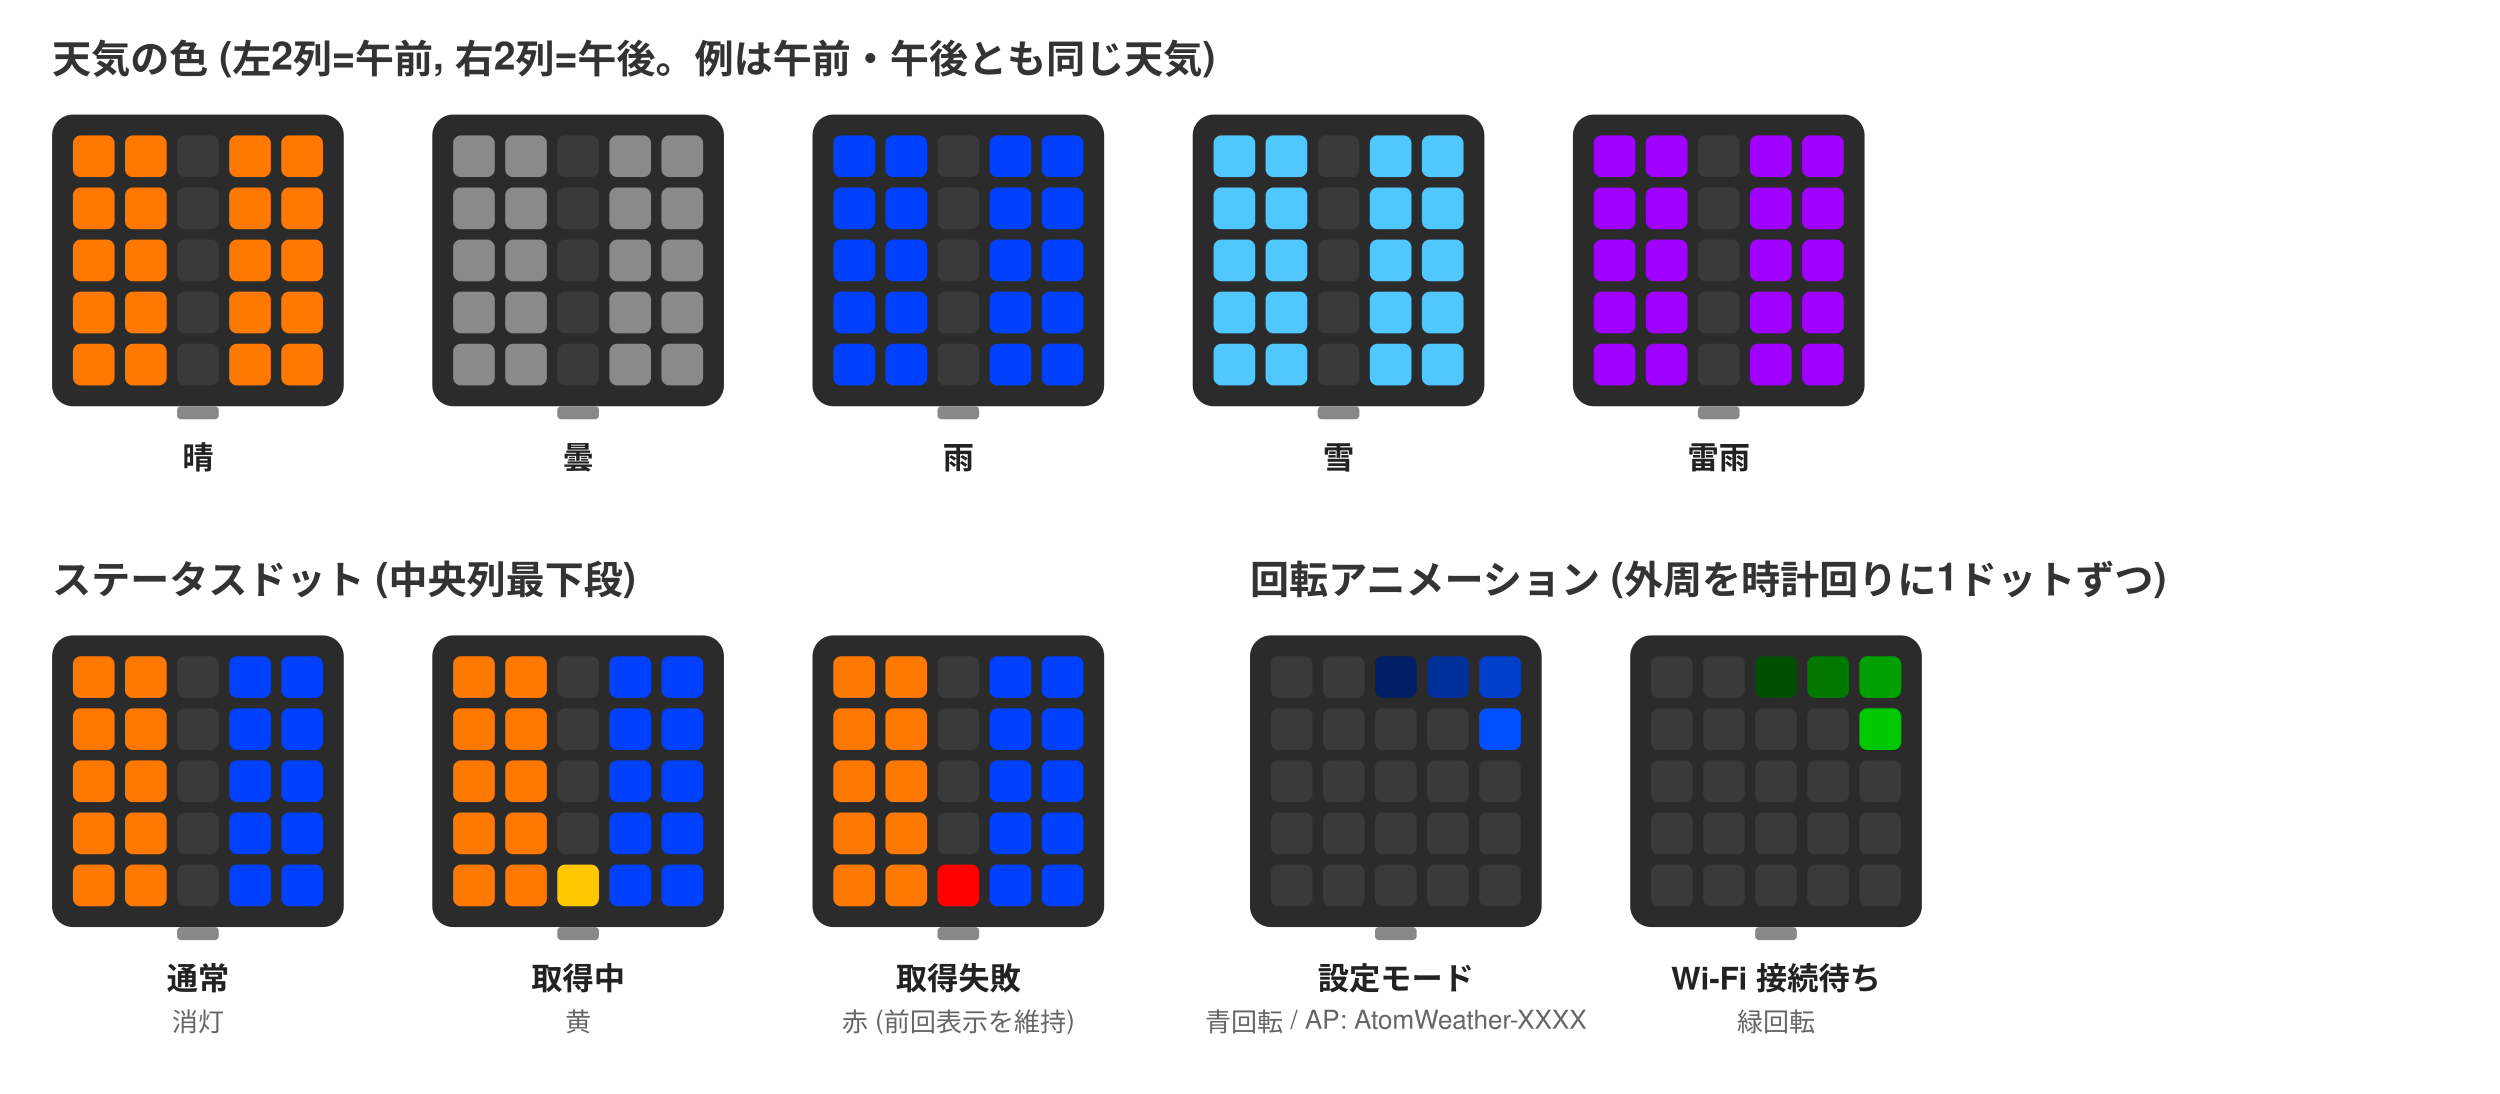
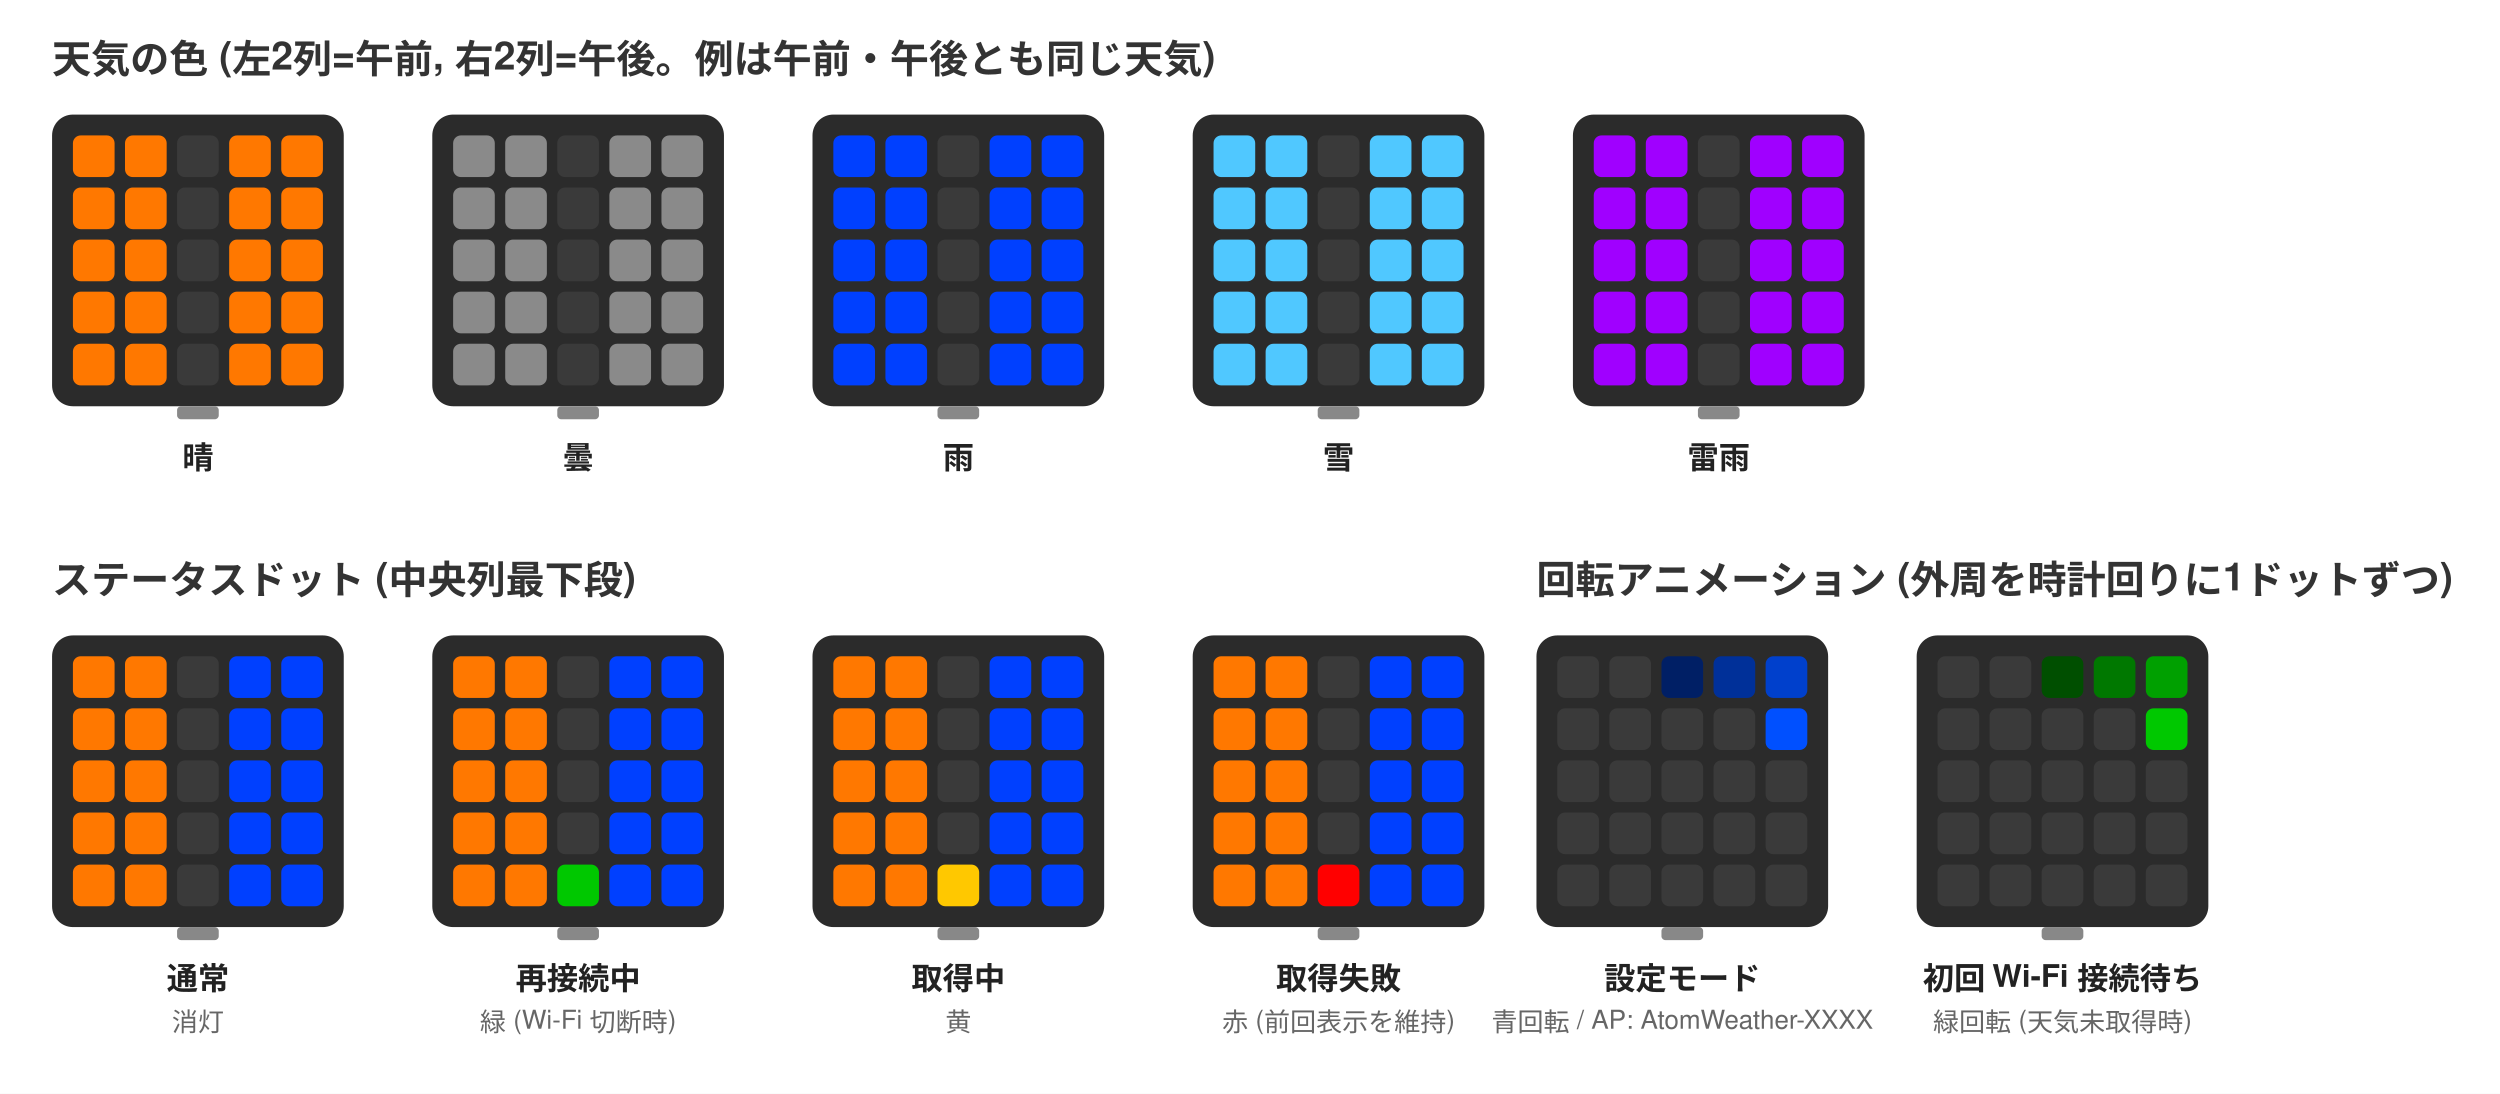
<svg xmlns="http://www.w3.org/2000/svg" width="960" height="420" viewBox="0 0 960 420" font-family="Helvetica, Arial, 'Hiragino Sans', sans-serif">
  <rect width="960" height="420" fill="#ffffff" />
  <text x="20" y="28" font-size="15" font-weight="bold" fill="#333">天気の色 (左2列=午前, 右2列=午後。例は午前・午後とも同じ天気)</text>
  <rect x="20" y="44" width="112" height="112" rx="8" fill="#2b2b2b" />
  <rect x="28" y="52" width="16" height="16" rx="3" fill="#ff7800" />
  <rect x="48" y="52" width="16" height="16" rx="3" fill="#ff7800" />
  <rect x="68" y="52" width="16" height="16" rx="3" fill="#3a3a3a" />
  <rect x="88" y="52" width="16" height="16" rx="3" fill="#ff7800" />
  <rect x="108" y="52" width="16" height="16" rx="3" fill="#ff7800" />
  <rect x="28" y="72" width="16" height="16" rx="3" fill="#ff7800" />
  <rect x="48" y="72" width="16" height="16" rx="3" fill="#ff7800" />
  <rect x="68" y="72" width="16" height="16" rx="3" fill="#3a3a3a" />
  <rect x="88" y="72" width="16" height="16" rx="3" fill="#ff7800" />
  <rect x="108" y="72" width="16" height="16" rx="3" fill="#ff7800" />
  <rect x="28" y="92" width="16" height="16" rx="3" fill="#ff7800" />
  <rect x="48" y="92" width="16" height="16" rx="3" fill="#ff7800" />
  <rect x="68" y="92" width="16" height="16" rx="3" fill="#3a3a3a" />
  <rect x="88" y="92" width="16" height="16" rx="3" fill="#ff7800" />
  <rect x="108" y="92" width="16" height="16" rx="3" fill="#ff7800" />
  <rect x="28" y="112" width="16" height="16" rx="3" fill="#ff7800" />
  <rect x="48" y="112" width="16" height="16" rx="3" fill="#ff7800" />
  <rect x="68" y="112" width="16" height="16" rx="3" fill="#3a3a3a" />
  <rect x="88" y="112" width="16" height="16" rx="3" fill="#ff7800" />
  <rect x="108" y="112" width="16" height="16" rx="3" fill="#ff7800" />
  <rect x="28" y="132" width="16" height="16" rx="3" fill="#ff7800" />
  <rect x="48" y="132" width="16" height="16" rx="3" fill="#ff7800" />
  <rect x="68" y="132" width="16" height="16" rx="3" fill="#3a3a3a" />
  <rect x="88" y="132" width="16" height="16" rx="3" fill="#ff7800" />
  <rect x="108" y="132" width="16" height="16" rx="3" fill="#ff7800" />
  <rect x="68.0" y="156" width="16" height="5" rx="1.5" fill="#888" />
  <text x="76.0" y="180" text-anchor="middle" font-size="12" font-weight="bold" fill="#222">晴</text>
  <rect x="166" y="44" width="112" height="112" rx="8" fill="#2b2b2b" />
  <rect x="174" y="52" width="16" height="16" rx="3" fill="#8a8a8a" />
  <rect x="194" y="52" width="16" height="16" rx="3" fill="#8a8a8a" />
  <rect x="214" y="52" width="16" height="16" rx="3" fill="#3a3a3a" />
  <rect x="234" y="52" width="16" height="16" rx="3" fill="#8a8a8a" />
  <rect x="254" y="52" width="16" height="16" rx="3" fill="#8a8a8a" />
  <rect x="174" y="72" width="16" height="16" rx="3" fill="#8a8a8a" />
  <rect x="194" y="72" width="16" height="16" rx="3" fill="#8a8a8a" />
  <rect x="214" y="72" width="16" height="16" rx="3" fill="#3a3a3a" />
  <rect x="234" y="72" width="16" height="16" rx="3" fill="#8a8a8a" />
  <rect x="254" y="72" width="16" height="16" rx="3" fill="#8a8a8a" />
  <rect x="174" y="92" width="16" height="16" rx="3" fill="#8a8a8a" />
  <rect x="194" y="92" width="16" height="16" rx="3" fill="#8a8a8a" />
  <rect x="214" y="92" width="16" height="16" rx="3" fill="#3a3a3a" />
  <rect x="234" y="92" width="16" height="16" rx="3" fill="#8a8a8a" />
  <rect x="254" y="92" width="16" height="16" rx="3" fill="#8a8a8a" />
  <rect x="174" y="112" width="16" height="16" rx="3" fill="#8a8a8a" />
  <rect x="194" y="112" width="16" height="16" rx="3" fill="#8a8a8a" />
  <rect x="214" y="112" width="16" height="16" rx="3" fill="#3a3a3a" />
  <rect x="234" y="112" width="16" height="16" rx="3" fill="#8a8a8a" />
  <rect x="254" y="112" width="16" height="16" rx="3" fill="#8a8a8a" />
  <rect x="174" y="132" width="16" height="16" rx="3" fill="#8a8a8a" />
  <rect x="194" y="132" width="16" height="16" rx="3" fill="#8a8a8a" />
  <rect x="214" y="132" width="16" height="16" rx="3" fill="#3a3a3a" />
  <rect x="234" y="132" width="16" height="16" rx="3" fill="#8a8a8a" />
  <rect x="254" y="132" width="16" height="16" rx="3" fill="#8a8a8a" />
  <rect x="214.0" y="156" width="16" height="5" rx="1.5" fill="#888" />
  <text x="222.0" y="180" text-anchor="middle" font-size="12" font-weight="bold" fill="#222">曇</text>
  <rect x="312" y="44" width="112" height="112" rx="8" fill="#2b2b2b" />
  <rect x="320" y="52" width="16" height="16" rx="3" fill="#0040ff" />
  <rect x="340" y="52" width="16" height="16" rx="3" fill="#0040ff" />
  <rect x="360" y="52" width="16" height="16" rx="3" fill="#3a3a3a" />
  <rect x="380" y="52" width="16" height="16" rx="3" fill="#0040ff" />
  <rect x="400" y="52" width="16" height="16" rx="3" fill="#0040ff" />
  <rect x="320" y="72" width="16" height="16" rx="3" fill="#0040ff" />
  <rect x="340" y="72" width="16" height="16" rx="3" fill="#0040ff" />
  <rect x="360" y="72" width="16" height="16" rx="3" fill="#3a3a3a" />
  <rect x="380" y="72" width="16" height="16" rx="3" fill="#0040ff" />
  <rect x="400" y="72" width="16" height="16" rx="3" fill="#0040ff" />
  <rect x="320" y="92" width="16" height="16" rx="3" fill="#0040ff" />
  <rect x="340" y="92" width="16" height="16" rx="3" fill="#0040ff" />
  <rect x="360" y="92" width="16" height="16" rx="3" fill="#3a3a3a" />
  <rect x="380" y="92" width="16" height="16" rx="3" fill="#0040ff" />
  <rect x="400" y="92" width="16" height="16" rx="3" fill="#0040ff" />
  <rect x="320" y="112" width="16" height="16" rx="3" fill="#0040ff" />
  <rect x="340" y="112" width="16" height="16" rx="3" fill="#0040ff" />
  <rect x="360" y="112" width="16" height="16" rx="3" fill="#3a3a3a" />
  <rect x="380" y="112" width="16" height="16" rx="3" fill="#0040ff" />
  <rect x="400" y="112" width="16" height="16" rx="3" fill="#0040ff" />
  <rect x="320" y="132" width="16" height="16" rx="3" fill="#0040ff" />
  <rect x="340" y="132" width="16" height="16" rx="3" fill="#0040ff" />
  <rect x="360" y="132" width="16" height="16" rx="3" fill="#3a3a3a" />
  <rect x="380" y="132" width="16" height="16" rx="3" fill="#0040ff" />
  <rect x="400" y="132" width="16" height="16" rx="3" fill="#0040ff" />
  <rect x="360.0" y="156" width="16" height="5" rx="1.5" fill="#888" />
  <text x="368.0" y="180" text-anchor="middle" font-size="12" font-weight="bold" fill="#222">雨</text>
  <rect x="458" y="44" width="112" height="112" rx="8" fill="#2b2b2b" />
  <rect x="466" y="52" width="16" height="16" rx="3" fill="#50c8ff" />
  <rect x="486" y="52" width="16" height="16" rx="3" fill="#50c8ff" />
  <rect x="506" y="52" width="16" height="16" rx="3" fill="#3a3a3a" />
  <rect x="526" y="52" width="16" height="16" rx="3" fill="#50c8ff" />
  <rect x="546" y="52" width="16" height="16" rx="3" fill="#50c8ff" />
  <rect x="466" y="72" width="16" height="16" rx="3" fill="#50c8ff" />
  <rect x="486" y="72" width="16" height="16" rx="3" fill="#50c8ff" />
  <rect x="506" y="72" width="16" height="16" rx="3" fill="#3a3a3a" />
  <rect x="526" y="72" width="16" height="16" rx="3" fill="#50c8ff" />
  <rect x="546" y="72" width="16" height="16" rx="3" fill="#50c8ff" />
  <rect x="466" y="92" width="16" height="16" rx="3" fill="#50c8ff" />
  <rect x="486" y="92" width="16" height="16" rx="3" fill="#50c8ff" />
  <rect x="506" y="92" width="16" height="16" rx="3" fill="#3a3a3a" />
  <rect x="526" y="92" width="16" height="16" rx="3" fill="#50c8ff" />
  <rect x="546" y="92" width="16" height="16" rx="3" fill="#50c8ff" />
  <rect x="466" y="112" width="16" height="16" rx="3" fill="#50c8ff" />
  <rect x="486" y="112" width="16" height="16" rx="3" fill="#50c8ff" />
  <rect x="506" y="112" width="16" height="16" rx="3" fill="#3a3a3a" />
  <rect x="526" y="112" width="16" height="16" rx="3" fill="#50c8ff" />
  <rect x="546" y="112" width="16" height="16" rx="3" fill="#50c8ff" />
  <rect x="466" y="132" width="16" height="16" rx="3" fill="#50c8ff" />
  <rect x="486" y="132" width="16" height="16" rx="3" fill="#50c8ff" />
  <rect x="506" y="132" width="16" height="16" rx="3" fill="#3a3a3a" />
  <rect x="526" y="132" width="16" height="16" rx="3" fill="#50c8ff" />
  <rect x="546" y="132" width="16" height="16" rx="3" fill="#50c8ff" />
  <rect x="506.0" y="156" width="16" height="5" rx="1.5" fill="#888" />
  <text x="514.0" y="180" text-anchor="middle" font-size="12" font-weight="bold" fill="#222">雪</text>
  <rect x="604" y="44" width="112" height="112" rx="8" fill="#2b2b2b" />
  <rect x="612" y="52" width="16" height="16" rx="3" fill="#a000ff" />
  <rect x="632" y="52" width="16" height="16" rx="3" fill="#a000ff" />
  <rect x="652" y="52" width="16" height="16" rx="3" fill="#3a3a3a" />
  <rect x="672" y="52" width="16" height="16" rx="3" fill="#a000ff" />
  <rect x="692" y="52" width="16" height="16" rx="3" fill="#a000ff" />
  <rect x="612" y="72" width="16" height="16" rx="3" fill="#a000ff" />
  <rect x="632" y="72" width="16" height="16" rx="3" fill="#a000ff" />
  <rect x="652" y="72" width="16" height="16" rx="3" fill="#3a3a3a" />
  <rect x="672" y="72" width="16" height="16" rx="3" fill="#a000ff" />
  <rect x="692" y="72" width="16" height="16" rx="3" fill="#a000ff" />
  <rect x="612" y="92" width="16" height="16" rx="3" fill="#a000ff" />
  <rect x="632" y="92" width="16" height="16" rx="3" fill="#a000ff" />
  <rect x="652" y="92" width="16" height="16" rx="3" fill="#3a3a3a" />
  <rect x="672" y="92" width="16" height="16" rx="3" fill="#a000ff" />
  <rect x="692" y="92" width="16" height="16" rx="3" fill="#a000ff" />
  <rect x="612" y="112" width="16" height="16" rx="3" fill="#a000ff" />
  <rect x="632" y="112" width="16" height="16" rx="3" fill="#a000ff" />
  <rect x="652" y="112" width="16" height="16" rx="3" fill="#3a3a3a" />
  <rect x="672" y="112" width="16" height="16" rx="3" fill="#a000ff" />
  <rect x="692" y="112" width="16" height="16" rx="3" fill="#a000ff" />
  <rect x="612" y="132" width="16" height="16" rx="3" fill="#a000ff" />
  <rect x="632" y="132" width="16" height="16" rx="3" fill="#a000ff" />
  <rect x="652" y="132" width="16" height="16" rx="3" fill="#3a3a3a" />
  <rect x="672" y="132" width="16" height="16" rx="3" fill="#a000ff" />
  <rect x="692" y="132" width="16" height="16" rx="3" fill="#a000ff" />
  <rect x="652.0" y="156" width="16" height="5" rx="1.5" fill="#888" />
  <text x="660.0" y="180" text-anchor="middle" font-size="12" font-weight="bold" fill="#222">雷雨</text>
  <text x="20" y="228" font-size="15" font-weight="bold" fill="#333">ステータスドット (中央列最下段)</text>
  <rect x="20" y="244" width="112" height="112" rx="8" fill="#2b2b2b" />
  <rect x="28" y="252" width="16" height="16" rx="3" fill="#ff7800" />
  <rect x="48" y="252" width="16" height="16" rx="3" fill="#ff7800" />
  <rect x="68" y="252" width="16" height="16" rx="3" fill="#3a3a3a" />
  <rect x="88" y="252" width="16" height="16" rx="3" fill="#0040ff" />
  <rect x="108" y="252" width="16" height="16" rx="3" fill="#0040ff" />
  <rect x="28" y="272" width="16" height="16" rx="3" fill="#ff7800" />
  <rect x="48" y="272" width="16" height="16" rx="3" fill="#ff7800" />
  <rect x="68" y="272" width="16" height="16" rx="3" fill="#3a3a3a" />
  <rect x="88" y="272" width="16" height="16" rx="3" fill="#0040ff" />
  <rect x="108" y="272" width="16" height="16" rx="3" fill="#0040ff" />
  <rect x="28" y="292" width="16" height="16" rx="3" fill="#ff7800" />
  <rect x="48" y="292" width="16" height="16" rx="3" fill="#ff7800" />
  <rect x="68" y="292" width="16" height="16" rx="3" fill="#3a3a3a" />
  <rect x="88" y="292" width="16" height="16" rx="3" fill="#0040ff" />
  <rect x="108" y="292" width="16" height="16" rx="3" fill="#0040ff" />
  <rect x="28" y="312" width="16" height="16" rx="3" fill="#ff7800" />
  <rect x="48" y="312" width="16" height="16" rx="3" fill="#ff7800" />
  <rect x="68" y="312" width="16" height="16" rx="3" fill="#3a3a3a" />
  <rect x="88" y="312" width="16" height="16" rx="3" fill="#0040ff" />
  <rect x="108" y="312" width="16" height="16" rx="3" fill="#0040ff" />
  <rect x="28" y="332" width="16" height="16" rx="3" fill="#ff7800" />
  <rect x="48" y="332" width="16" height="16" rx="3" fill="#ff7800" />
  <rect x="68" y="332" width="16" height="16" rx="3" fill="#3a3a3a" />
  <rect x="88" y="332" width="16" height="16" rx="3" fill="#0040ff" />
  <rect x="108" y="332" width="16" height="16" rx="3" fill="#0040ff" />
  <rect x="68.0" y="356" width="16" height="5" rx="1.5" fill="#888" />
  <text x="76.0" y="380" text-anchor="middle" font-size="12" font-weight="bold" fill="#222">通常</text>
  <text x="76.0" y="396" text-anchor="middle" font-size="10" fill="#666">消灯</text>
  <rect x="166" y="244" width="112" height="112" rx="8" fill="#2b2b2b" />
  <rect x="174" y="252" width="16" height="16" rx="3" fill="#ff7800" />
  <rect x="194" y="252" width="16" height="16" rx="3" fill="#ff7800" />
  <rect x="214" y="252" width="16" height="16" rx="3" fill="#3a3a3a" />
  <rect x="234" y="252" width="16" height="16" rx="3" fill="#0040ff" />
  <rect x="254" y="252" width="16" height="16" rx="3" fill="#0040ff" />
  <rect x="174" y="272" width="16" height="16" rx="3" fill="#ff7800" />
  <rect x="194" y="272" width="16" height="16" rx="3" fill="#ff7800" />
  <rect x="214" y="272" width="16" height="16" rx="3" fill="#3a3a3a" />
  <rect x="234" y="272" width="16" height="16" rx="3" fill="#0040ff" />
  <rect x="254" y="272" width="16" height="16" rx="3" fill="#0040ff" />
  <rect x="174" y="292" width="16" height="16" rx="3" fill="#ff7800" />
  <rect x="194" y="292" width="16" height="16" rx="3" fill="#ff7800" />
  <rect x="214" y="292" width="16" height="16" rx="3" fill="#3a3a3a" />
  <rect x="234" y="292" width="16" height="16" rx="3" fill="#0040ff" />
  <rect x="254" y="292" width="16" height="16" rx="3" fill="#0040ff" />
  <rect x="174" y="312" width="16" height="16" rx="3" fill="#ff7800" />
  <rect x="194" y="312" width="16" height="16" rx="3" fill="#ff7800" />
  <rect x="214" y="312" width="16" height="16" rx="3" fill="#3a3a3a" />
  <rect x="234" y="312" width="16" height="16" rx="3" fill="#0040ff" />
  <rect x="254" y="312" width="16" height="16" rx="3" fill="#0040ff" />
  <rect x="174" y="332" width="16" height="16" rx="3" fill="#ff7800" />
  <rect x="194" y="332" width="16" height="16" rx="3" fill="#ff7800" />
-   <rect x="214" y="332" width="16" height="16" rx="3" fill="#ffc800" />
+   <rect x="214" y="332" width="16" height="16" rx="3" fill="#00c800" />
  <rect x="234" y="332" width="16" height="16" rx="3" fill="#0040ff" />
  <rect x="254" y="332" width="16" height="16" rx="3" fill="#0040ff" />
  <rect x="214.0" y="356" width="16" height="5" rx="1.5" fill="#888" />
-   <text x="222.0" y="380" text-anchor="middle" font-size="12" font-weight="bold" fill="#222">取得中</text>
-   <text x="222.0" y="396" text-anchor="middle" font-size="10" fill="#666">黄</text>
+   <text x="222.0" y="380" text-anchor="middle" font-size="12" font-weight="bold" fill="#222">再接続中</text>
+   <text x="222.0" y="396" text-anchor="middle" font-size="10" fill="#666">緑 (Wi-Fi 切断時)</text>
  <rect x="312" y="244" width="112" height="112" rx="8" fill="#2b2b2b" />
  <rect x="320" y="252" width="16" height="16" rx="3" fill="#ff7800" />
  <rect x="340" y="252" width="16" height="16" rx="3" fill="#ff7800" />
  <rect x="360" y="252" width="16" height="16" rx="3" fill="#3a3a3a" />
  <rect x="380" y="252" width="16" height="16" rx="3" fill="#0040ff" />
  <rect x="400" y="252" width="16" height="16" rx="3" fill="#0040ff" />
  <rect x="320" y="272" width="16" height="16" rx="3" fill="#ff7800" />
  <rect x="340" y="272" width="16" height="16" rx="3" fill="#ff7800" />
  <rect x="360" y="272" width="16" height="16" rx="3" fill="#3a3a3a" />
  <rect x="380" y="272" width="16" height="16" rx="3" fill="#0040ff" />
  <rect x="400" y="272" width="16" height="16" rx="3" fill="#0040ff" />
  <rect x="320" y="292" width="16" height="16" rx="3" fill="#ff7800" />
  <rect x="340" y="292" width="16" height="16" rx="3" fill="#ff7800" />
  <rect x="360" y="292" width="16" height="16" rx="3" fill="#3a3a3a" />
  <rect x="380" y="292" width="16" height="16" rx="3" fill="#0040ff" />
  <rect x="400" y="292" width="16" height="16" rx="3" fill="#0040ff" />
  <rect x="320" y="312" width="16" height="16" rx="3" fill="#ff7800" />
  <rect x="340" y="312" width="16" height="16" rx="3" fill="#ff7800" />
  <rect x="360" y="312" width="16" height="16" rx="3" fill="#3a3a3a" />
  <rect x="380" y="312" width="16" height="16" rx="3" fill="#0040ff" />
  <rect x="400" y="312" width="16" height="16" rx="3" fill="#0040ff" />
  <rect x="320" y="332" width="16" height="16" rx="3" fill="#ff7800" />
  <rect x="340" y="332" width="16" height="16" rx="3" fill="#ff7800" />
-   <rect x="360" y="332" width="16" height="16" rx="3" fill="#ff0000" />
+   <rect x="360" y="332" width="16" height="16" rx="3" fill="#ffc800" />
  <rect x="380" y="332" width="16" height="16" rx="3" fill="#0040ff" />
  <rect x="400" y="332" width="16" height="16" rx="3" fill="#0040ff" />
  <rect x="360.0" y="356" width="16" height="5" rx="1.5" fill="#888" />
-   <text x="368.0" y="380" text-anchor="middle" font-size="12" font-weight="bold" fill="#222">取得失敗</text>
-   <text x="368.0" y="396" text-anchor="middle" font-size="10" fill="#666">赤 (前回表示を維持)</text>
-   <text x="480" y="228" font-size="15" font-weight="bold" fill="#333">回転アニメーション (外周を時計回りに1ドットずつ)</text>
-   <rect x="480" y="244" width="112" height="112" rx="8" fill="#2b2b2b" />
-   <rect x="488" y="252" width="16" height="16" rx="3" fill="#3a3a3a" />
-   <rect x="508" y="252" width="16" height="16" rx="3" fill="#3a3a3a" />
-   <rect x="528" y="252" width="16" height="16" rx="3" fill="#001f65" />
-   <rect x="548" y="252" width="16" height="16" rx="3" fill="#003099" />
-   <rect x="568" y="252" width="16" height="16" rx="3" fill="#0040cc" />
-   <rect x="488" y="272" width="16" height="16" rx="3" fill="#3a3a3a" />
-   <rect x="508" y="272" width="16" height="16" rx="3" fill="#3a3a3a" />
-   <rect x="528" y="272" width="16" height="16" rx="3" fill="#3a3a3a" />
-   <rect x="548" y="272" width="16" height="16" rx="3" fill="#3a3a3a" />
-   <rect x="568" y="272" width="16" height="16" rx="3" fill="#0050ff" />
-   <rect x="488" y="292" width="16" height="16" rx="3" fill="#3a3a3a" />
-   <rect x="508" y="292" width="16" height="16" rx="3" fill="#3a3a3a" />
-   <rect x="528" y="292" width="16" height="16" rx="3" fill="#3a3a3a" />
-   <rect x="548" y="292" width="16" height="16" rx="3" fill="#3a3a3a" />
-   <rect x="568" y="292" width="16" height="16" rx="3" fill="#3a3a3a" />
-   <rect x="488" y="312" width="16" height="16" rx="3" fill="#3a3a3a" />
-   <rect x="508" y="312" width="16" height="16" rx="3" fill="#3a3a3a" />
-   <rect x="528" y="312" width="16" height="16" rx="3" fill="#3a3a3a" />
-   <rect x="548" y="312" width="16" height="16" rx="3" fill="#3a3a3a" />
-   <rect x="568" y="312" width="16" height="16" rx="3" fill="#3a3a3a" />
-   <rect x="488" y="332" width="16" height="16" rx="3" fill="#3a3a3a" />
-   <rect x="508" y="332" width="16" height="16" rx="3" fill="#3a3a3a" />
-   <rect x="528" y="332" width="16" height="16" rx="3" fill="#3a3a3a" />
-   <rect x="548" y="332" width="16" height="16" rx="3" fill="#3a3a3a" />
-   <rect x="568" y="332" width="16" height="16" rx="3" fill="#3a3a3a" />
-   <rect x="528.0" y="356" width="16" height="5" rx="1.5" fill="#888" />
-   <text x="536.0" y="380" text-anchor="middle" font-size="12" font-weight="bold" fill="#222">設定モード</text>
-   <text x="536.0" y="396" text-anchor="middle" font-size="10" fill="#666">青回転 / AP: AtomWeather-XXXX</text>
-   <rect x="626" y="244" width="112" height="112" rx="8" fill="#2b2b2b" />
-   <rect x="634" y="252" width="16" height="16" rx="3" fill="#3a3a3a" />
-   <rect x="654" y="252" width="16" height="16" rx="3" fill="#3a3a3a" />
-   <rect x="674" y="252" width="16" height="16" rx="3" fill="#004f00" />
-   <rect x="694" y="252" width="16" height="16" rx="3" fill="#007800" />
-   <rect x="714" y="252" width="16" height="16" rx="3" fill="#00a000" />
-   <rect x="634" y="272" width="16" height="16" rx="3" fill="#3a3a3a" />
-   <rect x="654" y="272" width="16" height="16" rx="3" fill="#3a3a3a" />
-   <rect x="674" y="272" width="16" height="16" rx="3" fill="#3a3a3a" />
-   <rect x="694" y="272" width="16" height="16" rx="3" fill="#3a3a3a" />
-   <rect x="714" y="272" width="16" height="16" rx="3" fill="#00c800" />
-   <rect x="634" y="292" width="16" height="16" rx="3" fill="#3a3a3a" />
-   <rect x="654" y="292" width="16" height="16" rx="3" fill="#3a3a3a" />
-   <rect x="674" y="292" width="16" height="16" rx="3" fill="#3a3a3a" />
-   <rect x="694" y="292" width="16" height="16" rx="3" fill="#3a3a3a" />
-   <rect x="714" y="292" width="16" height="16" rx="3" fill="#3a3a3a" />
-   <rect x="634" y="312" width="16" height="16" rx="3" fill="#3a3a3a" />
-   <rect x="654" y="312" width="16" height="16" rx="3" fill="#3a3a3a" />
-   <rect x="674" y="312" width="16" height="16" rx="3" fill="#3a3a3a" />
-   <rect x="694" y="312" width="16" height="16" rx="3" fill="#3a3a3a" />
-   <rect x="714" y="312" width="16" height="16" rx="3" fill="#3a3a3a" />
-   <rect x="634" y="332" width="16" height="16" rx="3" fill="#3a3a3a" />
-   <rect x="654" y="332" width="16" height="16" rx="3" fill="#3a3a3a" />
-   <rect x="674" y="332" width="16" height="16" rx="3" fill="#3a3a3a" />
-   <rect x="694" y="332" width="16" height="16" rx="3" fill="#3a3a3a" />
-   <rect x="714" y="332" width="16" height="16" rx="3" fill="#3a3a3a" />
-   <rect x="674.0" y="356" width="16" height="5" rx="1.5" fill="#888" />
-   <text x="682.0" y="380" text-anchor="middle" font-size="12" font-weight="bold" fill="#222">Wi-Fi 接続待ち</text>
-   <text x="682.0" y="396" text-anchor="middle" font-size="10" fill="#666">緑回転</text>
+   <text x="368.0" y="380" text-anchor="middle" font-size="12" font-weight="bold" fill="#222">取得中</text>
+   <text x="368.0" y="396" text-anchor="middle" font-size="10" fill="#666">黄</text>
+   <rect x="458" y="244" width="112" height="112" rx="8" fill="#2b2b2b" />
+   <rect x="466" y="252" width="16" height="16" rx="3" fill="#ff7800" />
+   <rect x="486" y="252" width="16" height="16" rx="3" fill="#ff7800" />
+   <rect x="506" y="252" width="16" height="16" rx="3" fill="#3a3a3a" />
+   <rect x="526" y="252" width="16" height="16" rx="3" fill="#0040ff" />
+   <rect x="546" y="252" width="16" height="16" rx="3" fill="#0040ff" />
+   <rect x="466" y="272" width="16" height="16" rx="3" fill="#ff7800" />
+   <rect x="486" y="272" width="16" height="16" rx="3" fill="#ff7800" />
+   <rect x="506" y="272" width="16" height="16" rx="3" fill="#3a3a3a" />
+   <rect x="526" y="272" width="16" height="16" rx="3" fill="#0040ff" />
+   <rect x="546" y="272" width="16" height="16" rx="3" fill="#0040ff" />
+   <rect x="466" y="292" width="16" height="16" rx="3" fill="#ff7800" />
+   <rect x="486" y="292" width="16" height="16" rx="3" fill="#ff7800" />
+   <rect x="506" y="292" width="16" height="16" rx="3" fill="#3a3a3a" />
+   <rect x="526" y="292" width="16" height="16" rx="3" fill="#0040ff" />
+   <rect x="546" y="292" width="16" height="16" rx="3" fill="#0040ff" />
+   <rect x="466" y="312" width="16" height="16" rx="3" fill="#ff7800" />
+   <rect x="486" y="312" width="16" height="16" rx="3" fill="#ff7800" />
+   <rect x="506" y="312" width="16" height="16" rx="3" fill="#3a3a3a" />
+   <rect x="526" y="312" width="16" height="16" rx="3" fill="#0040ff" />
+   <rect x="546" y="312" width="16" height="16" rx="3" fill="#0040ff" />
+   <rect x="466" y="332" width="16" height="16" rx="3" fill="#ff7800" />
+   <rect x="486" y="332" width="16" height="16" rx="3" fill="#ff7800" />
+   <rect x="506" y="332" width="16" height="16" rx="3" fill="#ff0000" />
+   <rect x="526" y="332" width="16" height="16" rx="3" fill="#0040ff" />
+   <rect x="546" y="332" width="16" height="16" rx="3" fill="#0040ff" />
+   <rect x="506.0" y="356" width="16" height="5" rx="1.5" fill="#888" />
+   <text x="514.0" y="380" text-anchor="middle" font-size="12" font-weight="bold" fill="#222">取得失敗</text>
+   <text x="514.0" y="396" text-anchor="middle" font-size="10" fill="#666">赤 (前回表示を維持)</text>
+   <text x="590" y="228" font-size="15" font-weight="bold" fill="#333">回転アニメーション (外周を時計回りに1ドットずつ)</text>
+   <rect x="590" y="244" width="112" height="112" rx="8" fill="#2b2b2b" />
+   <rect x="598" y="252" width="16" height="16" rx="3" fill="#3a3a3a" />
+   <rect x="618" y="252" width="16" height="16" rx="3" fill="#3a3a3a" />
+   <rect x="638" y="252" width="16" height="16" rx="3" fill="#001f65" />
+   <rect x="658" y="252" width="16" height="16" rx="3" fill="#003099" />
+   <rect x="678" y="252" width="16" height="16" rx="3" fill="#0040cc" />
+   <rect x="598" y="272" width="16" height="16" rx="3" fill="#3a3a3a" />
+   <rect x="618" y="272" width="16" height="16" rx="3" fill="#3a3a3a" />
+   <rect x="638" y="272" width="16" height="16" rx="3" fill="#3a3a3a" />
+   <rect x="658" y="272" width="16" height="16" rx="3" fill="#3a3a3a" />
+   <rect x="678" y="272" width="16" height="16" rx="3" fill="#0050ff" />
+   <rect x="598" y="292" width="16" height="16" rx="3" fill="#3a3a3a" />
+   <rect x="618" y="292" width="16" height="16" rx="3" fill="#3a3a3a" />
+   <rect x="638" y="292" width="16" height="16" rx="3" fill="#3a3a3a" />
+   <rect x="658" y="292" width="16" height="16" rx="3" fill="#3a3a3a" />
+   <rect x="678" y="292" width="16" height="16" rx="3" fill="#3a3a3a" />
+   <rect x="598" y="312" width="16" height="16" rx="3" fill="#3a3a3a" />
+   <rect x="618" y="312" width="16" height="16" rx="3" fill="#3a3a3a" />
+   <rect x="638" y="312" width="16" height="16" rx="3" fill="#3a3a3a" />
+   <rect x="658" y="312" width="16" height="16" rx="3" fill="#3a3a3a" />
+   <rect x="678" y="312" width="16" height="16" rx="3" fill="#3a3a3a" />
+   <rect x="598" y="332" width="16" height="16" rx="3" fill="#3a3a3a" />
+   <rect x="618" y="332" width="16" height="16" rx="3" fill="#3a3a3a" />
+   <rect x="638" y="332" width="16" height="16" rx="3" fill="#3a3a3a" />
+   <rect x="658" y="332" width="16" height="16" rx="3" fill="#3a3a3a" />
+   <rect x="678" y="332" width="16" height="16" rx="3" fill="#3a3a3a" />
+   <rect x="638.0" y="356" width="16" height="5" rx="1.5" fill="#888" />
+   <text x="646.0" y="380" text-anchor="middle" font-size="12" font-weight="bold" fill="#222">設定モード</text>
+   <text x="646.0" y="396" text-anchor="middle" font-size="10" fill="#666">青回転 / AP: AtomWeather-XXXX</text>
+   <rect x="736" y="244" width="112" height="112" rx="8" fill="#2b2b2b" />
+   <rect x="744" y="252" width="16" height="16" rx="3" fill="#3a3a3a" />
+   <rect x="764" y="252" width="16" height="16" rx="3" fill="#3a3a3a" />
+   <rect x="784" y="252" width="16" height="16" rx="3" fill="#004f00" />
+   <rect x="804" y="252" width="16" height="16" rx="3" fill="#007800" />
+   <rect x="824" y="252" width="16" height="16" rx="3" fill="#00a000" />
+   <rect x="744" y="272" width="16" height="16" rx="3" fill="#3a3a3a" />
+   <rect x="764" y="272" width="16" height="16" rx="3" fill="#3a3a3a" />
+   <rect x="784" y="272" width="16" height="16" rx="3" fill="#3a3a3a" />
+   <rect x="804" y="272" width="16" height="16" rx="3" fill="#3a3a3a" />
+   <rect x="824" y="272" width="16" height="16" rx="3" fill="#00c800" />
+   <rect x="744" y="292" width="16" height="16" rx="3" fill="#3a3a3a" />
+   <rect x="764" y="292" width="16" height="16" rx="3" fill="#3a3a3a" />
+   <rect x="784" y="292" width="16" height="16" rx="3" fill="#3a3a3a" />
+   <rect x="804" y="292" width="16" height="16" rx="3" fill="#3a3a3a" />
+   <rect x="824" y="292" width="16" height="16" rx="3" fill="#3a3a3a" />
+   <rect x="744" y="312" width="16" height="16" rx="3" fill="#3a3a3a" />
+   <rect x="764" y="312" width="16" height="16" rx="3" fill="#3a3a3a" />
+   <rect x="784" y="312" width="16" height="16" rx="3" fill="#3a3a3a" />
+   <rect x="804" y="312" width="16" height="16" rx="3" fill="#3a3a3a" />
+   <rect x="824" y="312" width="16" height="16" rx="3" fill="#3a3a3a" />
+   <rect x="744" y="332" width="16" height="16" rx="3" fill="#3a3a3a" />
+   <rect x="764" y="332" width="16" height="16" rx="3" fill="#3a3a3a" />
+   <rect x="784" y="332" width="16" height="16" rx="3" fill="#3a3a3a" />
+   <rect x="804" y="332" width="16" height="16" rx="3" fill="#3a3a3a" />
+   <rect x="824" y="332" width="16" height="16" rx="3" fill="#3a3a3a" />
+   <rect x="784.0" y="356" width="16" height="5" rx="1.5" fill="#888" />
+   <text x="792.0" y="380" text-anchor="middle" font-size="12" font-weight="bold" fill="#222">初回 Wi-Fi 接続待ち</text>
+   <text x="792.0" y="396" text-anchor="middle" font-size="10" fill="#666">緑回転 (天気未取得時)</text>
</svg>
